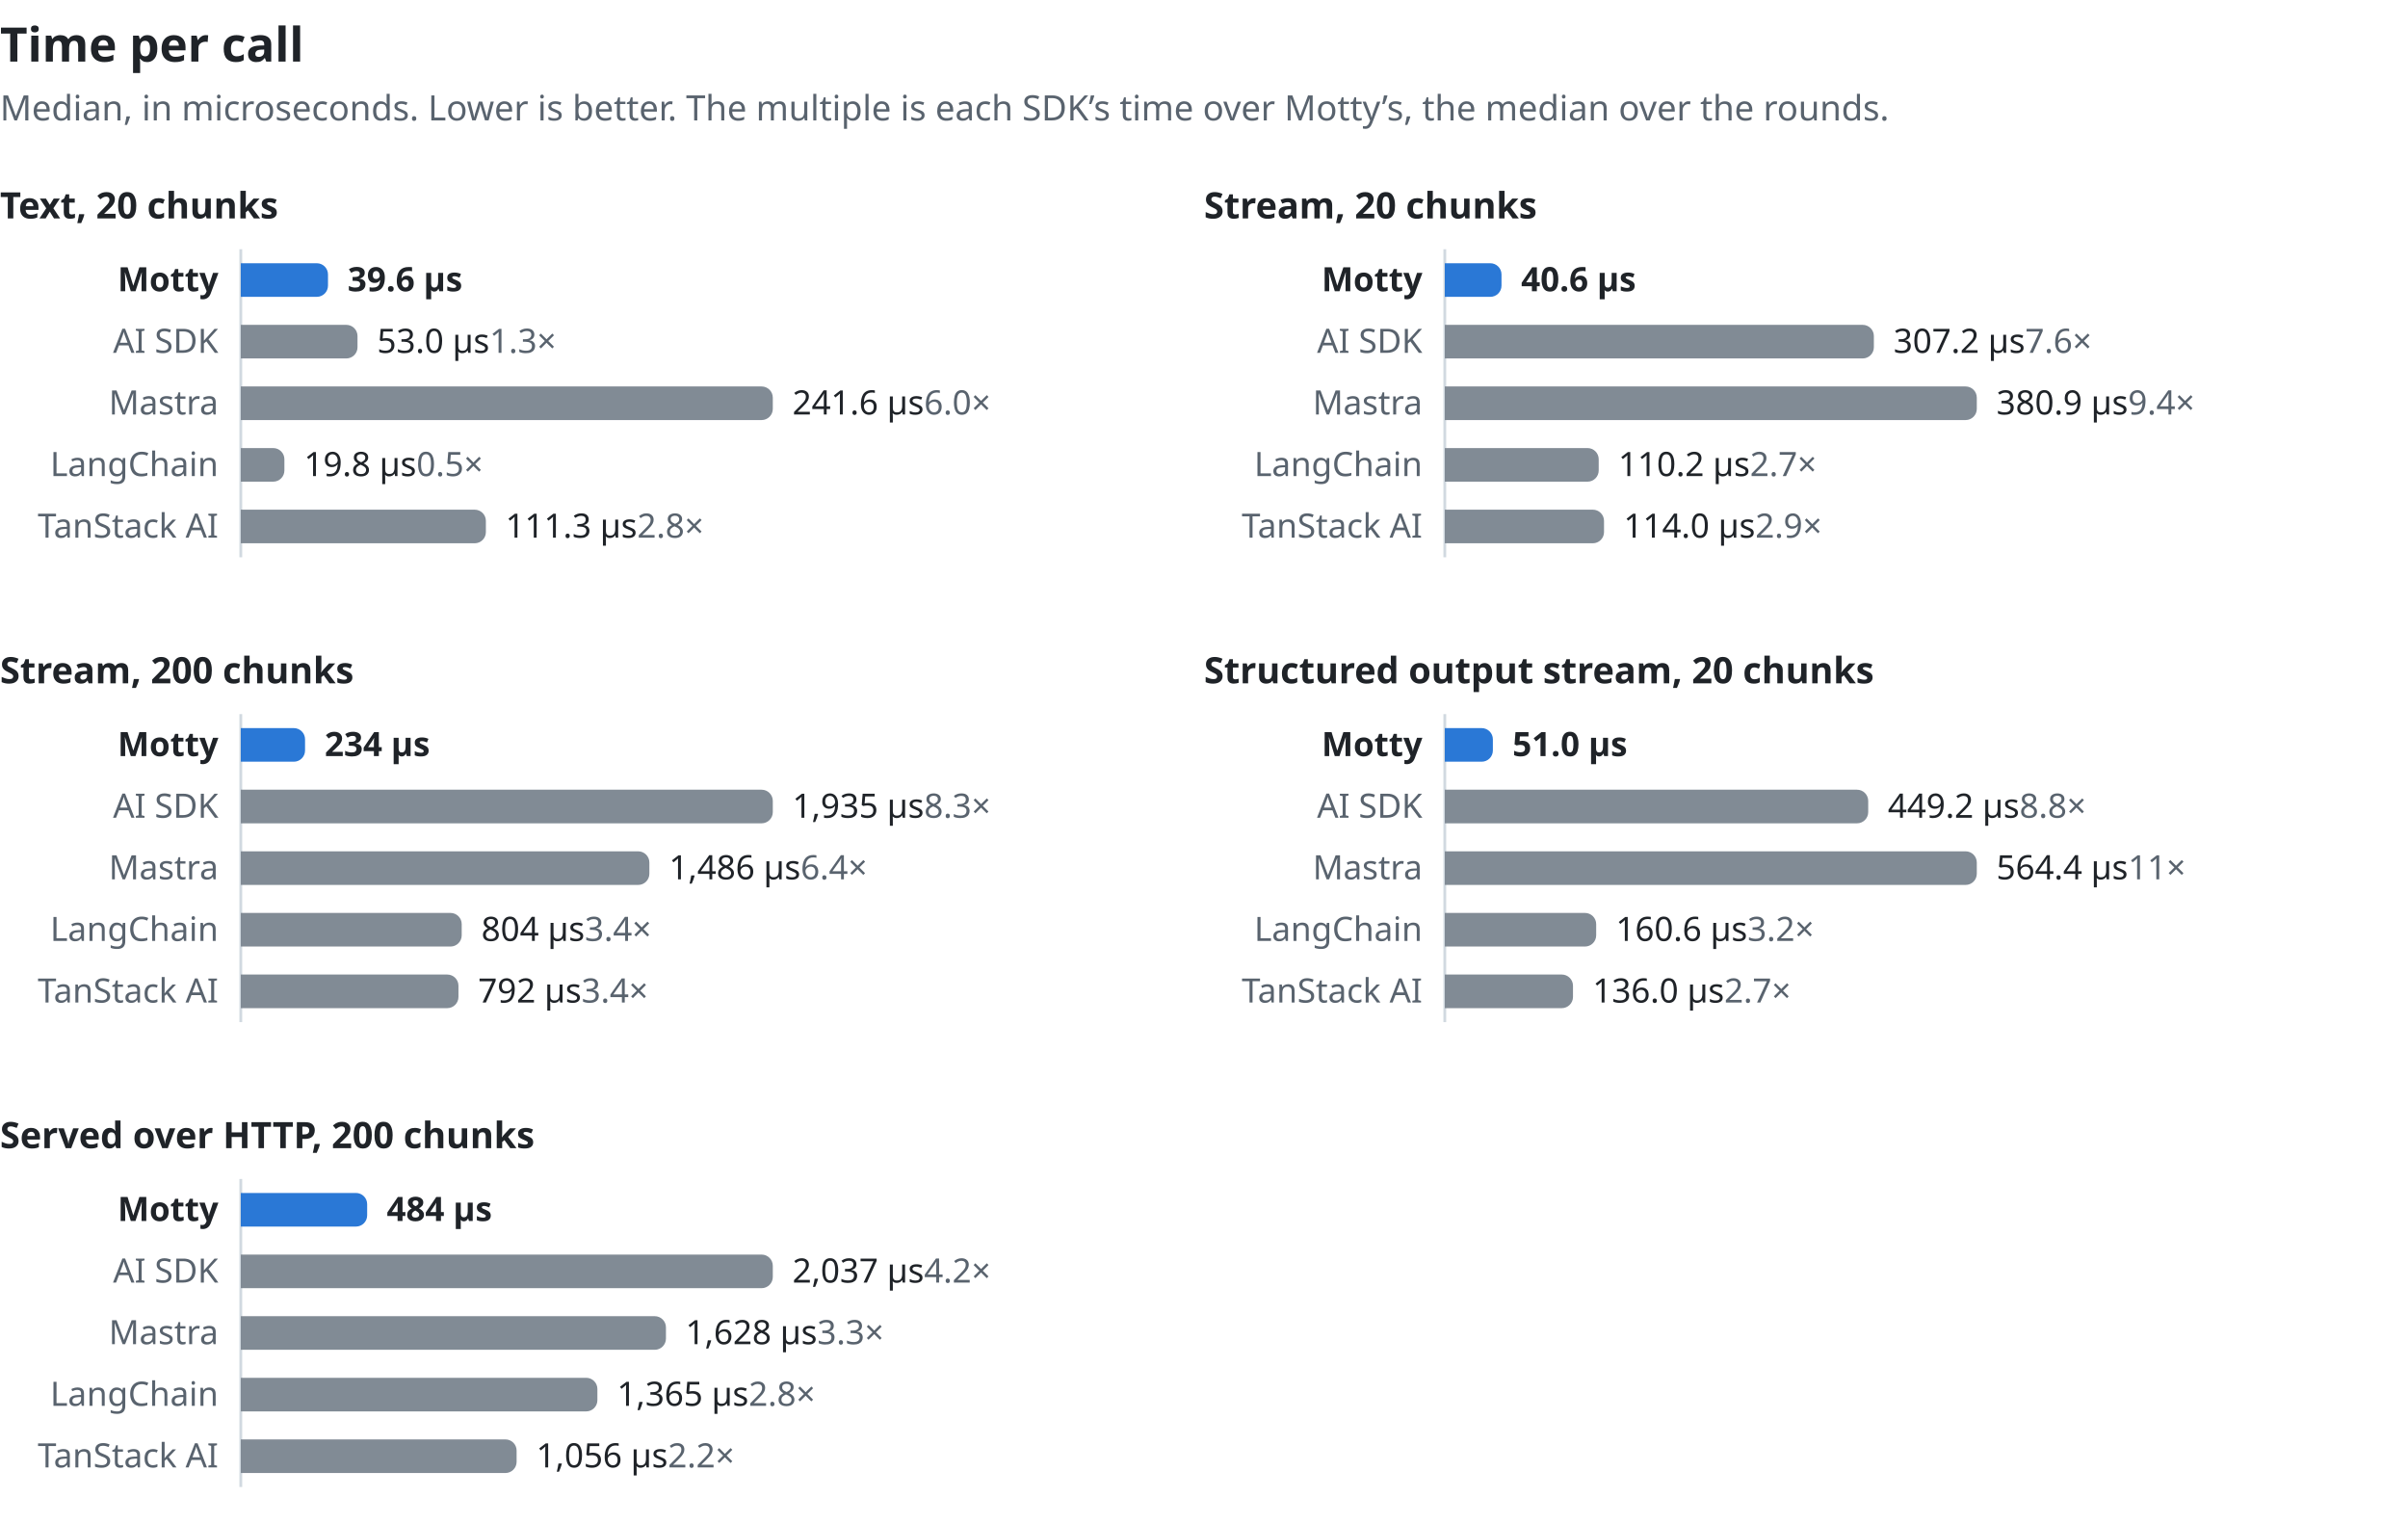
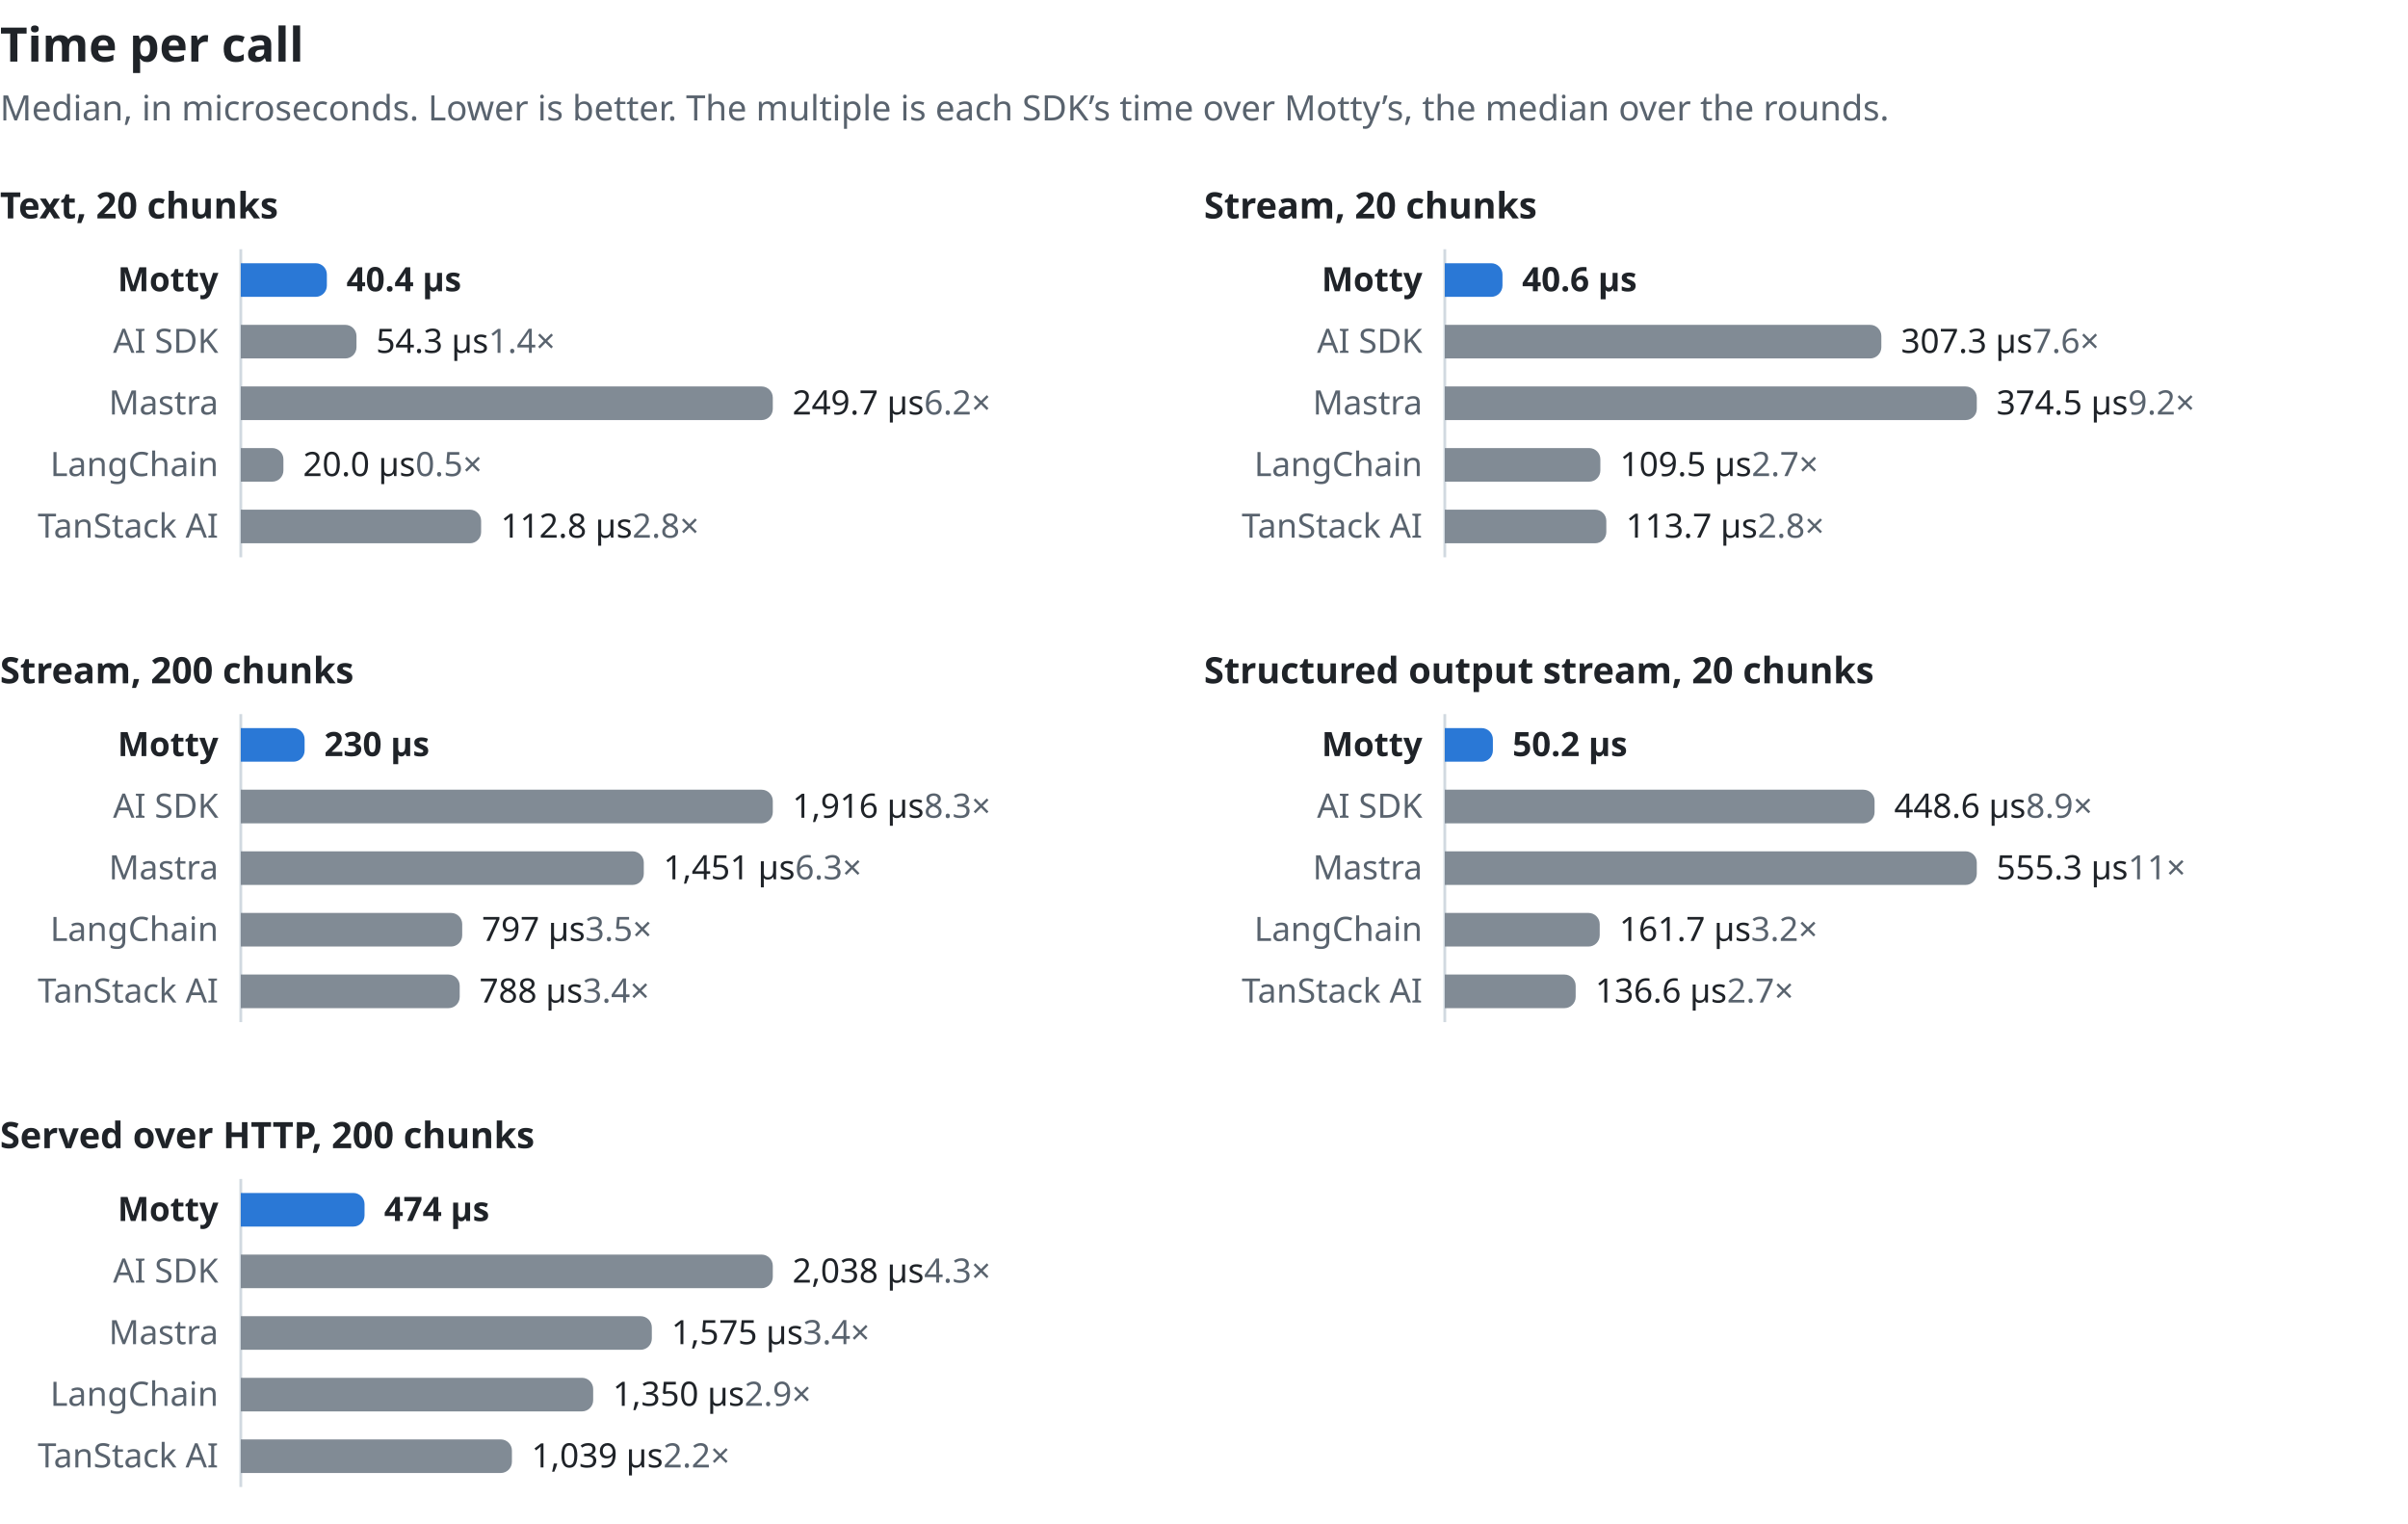
<svg xmlns="http://www.w3.org/2000/svg" viewBox="0 0 860 544" width="860" height="544" font-family="-apple-system,BlinkMacSystemFont,'Segoe UI','Noto Sans',Helvetica,Arial,sans-serif" role="img" aria-label="Time per call. Median, in microseconds. Lower is better. The multiple is each SDK’s time over Motty’s, the median over the rounds.">
  <text x="0" y="22" font-size="17" font-weight="600" fill="#1f2328">Time per call</text>
  <text x="0" y="43" font-size="12.5" fill="#59636e">Median, in microseconds. Lower is better. The multiple is each SDK’s time over Motty’s, the median over the rounds.</text>
  <text x="0" y="78" font-size="13" font-weight="600" fill="#1f2328">Text, 20 chunks</text>
  <line x1="86" x2="86" y1="89" y2="199" stroke="#d1d9e0" stroke-width="1" />
  <text x="78" y="104" font-size="12" text-anchor="end" fill="#1f2328" font-weight="600">Motty</text>
-   <path d="M86 94h27.142a4 4 0 0 1 4 4v4a4 4 0 0 1 -4 4h-27.142z" fill="#2a78d6" />
-   <text x="124.142" y="104" font-size="12" fill="#1f2328" font-weight="600">39.6 µs</text>
+   <path d="M86 94h26.741a4 4 0 0 1 4 4v4a4 4 0 0 1 -4 4h-26.741z" fill="#2a78d6" />
+   <text x="123.741" y="104" font-size="12" fill="#1f2328" font-weight="600">40.4 µs</text>
  <text x="78" y="126" font-size="12" text-anchor="end" fill="#59636e">AI SDK</text>
-   <path d="M86 116h37.68a4 4 0 0 1 4 4v4a4 4 0 0 1 -4 4h-37.68z" fill="#818b95" />
-   <text x="134.68" y="126" font-size="12" fill="#1f2328">53.0 µs<tspan fill="#59636e" font-weight="400">  1.3×</tspan>
+   <path d="M86 116h37.318a4 4 0 0 1 4 4v4a4 4 0 0 1 -4 4h-37.318z" fill="#818b95" />
+   <text x="134.318" y="126" font-size="12" fill="#1f2328">54.3 µs<tspan fill="#59636e" font-weight="400">  1.4×</tspan>
  </text>
  <text x="78" y="148" font-size="12" text-anchor="end" fill="#59636e">Mastra</text>
  <path d="M86 138h186a4 4 0 0 1 4 4v4a4 4 0 0 1 -4 4h-186z" fill="#818b95" />
-   <text x="283" y="148" font-size="12" fill="#1f2328">241.6 µs<tspan fill="#59636e" font-weight="400">  6.0×</tspan>
+   <text x="283" y="148" font-size="12" fill="#1f2328">249.7 µs<tspan fill="#59636e" font-weight="400">  6.2×</tspan>
  </text>
  <text x="78" y="170" font-size="12" text-anchor="end" fill="#59636e">LangChain</text>
-   <path d="M86 160h11.571a4 4 0 0 1 4 4v4a4 4 0 0 1 -4 4h-11.571z" fill="#818b95" />
-   <text x="108.571" y="170" font-size="12" fill="#1f2328">19.8 µs<tspan fill="#59636e" font-weight="400">  0.5×</tspan>
+   <path d="M86 160h11.218a4 4 0 0 1 4 4v4a4 4 0 0 1 -4 4h-11.218z" fill="#818b95" />
+   <text x="108.218" y="170" font-size="12" fill="#1f2328">20.0 µs<tspan fill="#59636e" font-weight="400">  0.5×</tspan>
  </text>
  <text x="78" y="192" font-size="12" text-anchor="end" fill="#59636e">TanStack AI</text>
-   <path d="M86 182h83.529a4 4 0 0 1 4 4v4a4 4 0 0 1 -4 4h-83.529z" fill="#818b95" />
-   <text x="180.529" y="192" font-size="12" fill="#1f2328">111.3 µs<tspan fill="#59636e" font-weight="400">  2.8×</tspan>
+   <path d="M86 182h81.831a4 4 0 0 1 4 4v4a4 4 0 0 1 -4 4h-81.831z" fill="#818b95" />
+   <text x="178.831" y="192" font-size="12" fill="#1f2328">112.8 µs<tspan fill="#59636e" font-weight="400">  2.8×</tspan>
  </text>
  <text x="430" y="78" font-size="13" font-weight="600" fill="#1f2328">Stream, 20 chunks</text>
  <line x1="516" x2="516" y1="89" y2="199" stroke="#d1d9e0" stroke-width="1" />
  <text x="508" y="104" font-size="12" text-anchor="end" fill="#1f2328" font-weight="600">Motty</text>
-   <path d="M516 94h16.252a4 4 0 0 1 4 4v4a4 4 0 0 1 -4 4h-16.252z" fill="#2a78d6" />
-   <text x="543.252" y="104" font-size="12" fill="#1f2328" font-weight="600">40.6 µs</text>
+   <path d="M516 94h16.598a4 4 0 0 1 4 4v4a4 4 0 0 1 -4 4h-16.598z" fill="#2a78d6" />
+   <text x="543.598" y="104" font-size="12" fill="#1f2328" font-weight="600">40.6 µs</text>
  <text x="508" y="126" font-size="12" text-anchor="end" fill="#59636e">AI SDK</text>
-   <path d="M516 116h149.237a4 4 0 0 1 4 4v4a4 4 0 0 1 -4 4h-149.237z" fill="#818b95" />
-   <text x="676.237" y="126" font-size="12" fill="#1f2328">307.2 µs<tspan fill="#59636e" font-weight="400">  7.6×</tspan>
+   <path d="M516 116h151.907a4 4 0 0 1 4 4v4a4 4 0 0 1 -4 4h-151.907z" fill="#818b95" />
+   <text x="678.907" y="126" font-size="12" fill="#1f2328">307.3 µs<tspan fill="#59636e" font-weight="400">  7.6×</tspan>
  </text>
  <text x="508" y="148" font-size="12" text-anchor="end" fill="#59636e">Mastra</text>
  <path d="M516 138h186a4 4 0 0 1 4 4v4a4 4 0 0 1 -4 4h-186z" fill="#818b95" />
-   <text x="713" y="148" font-size="12" fill="#1f2328">380.9 µs<tspan fill="#59636e" font-weight="400">  9.4×</tspan>
+   <text x="713" y="148" font-size="12" fill="#1f2328">374.5 µs<tspan fill="#59636e" font-weight="400">  9.2×</tspan>
  </text>
  <text x="508" y="170" font-size="12" text-anchor="end" fill="#59636e">LangChain</text>
-   <path d="M516 160h50.97a4 4 0 0 1 4 4v4a4 4 0 0 1 -4 4h-50.97z" fill="#818b95" />
-   <text x="577.97" y="170" font-size="12" fill="#1f2328">110.2 µs<tspan fill="#59636e" font-weight="400">  2.7×</tspan>
+   <path d="M516 160h51.554a4 4 0 0 1 4 4v4a4 4 0 0 1 -4 4h-51.554z" fill="#818b95" />
+   <text x="578.554" y="170" font-size="12" fill="#1f2328">109.5 µs<tspan fill="#59636e" font-weight="400">  2.7×</tspan>
  </text>
  <text x="508" y="192" font-size="12" text-anchor="end" fill="#59636e">TanStack AI</text>
-   <path d="M516 182h52.865a4 4 0 0 1 4 4v4a4 4 0 0 1 -4 4h-52.865z" fill="#818b95" />
-   <text x="579.865" y="192" font-size="12" fill="#1f2328">114.0 µs<tspan fill="#59636e" font-weight="400">  2.9×</tspan>
+   <path d="M516 182h53.685a4 4 0 0 1 4 4v4a4 4 0 0 1 -4 4h-53.685z" fill="#818b95" />
+   <text x="580.685" y="192" font-size="12" fill="#1f2328">113.7 µs<tspan fill="#59636e" font-weight="400">  2.8×</tspan>
  </text>
  <text x="0" y="244" font-size="13" font-weight="600" fill="#1f2328">Stream, 200 chunks</text>
  <line x1="86" x2="86" y1="255" y2="365" stroke="#d1d9e0" stroke-width="1" />
  <text x="78" y="270" font-size="12" text-anchor="end" fill="#1f2328" font-weight="600">Motty</text>
-   <path d="M86 260h18.944a4 4 0 0 1 4 4v4a4 4 0 0 1 -4 4h-18.944z" fill="#2a78d6" />
-   <text x="115.944" y="270" font-size="12" fill="#1f2328" font-weight="600">234 µs</text>
+   <path d="M86 260h18.788a4 4 0 0 1 4 4v4a4 4 0 0 1 -4 4h-18.788z" fill="#2a78d6" />
+   <text x="115.788" y="270" font-size="12" fill="#1f2328" font-weight="600">230 µs</text>
  <text x="78" y="292" font-size="12" text-anchor="end" fill="#59636e">AI SDK</text>
  <path d="M86 282h186a4 4 0 0 1 4 4v4a4 4 0 0 1 -4 4h-186z" fill="#818b95" />
-   <text x="283" y="292" font-size="12" fill="#1f2328">1,935 µs<tspan fill="#59636e" font-weight="400">  8.3×</tspan>
+   <text x="283" y="292" font-size="12" fill="#1f2328">1,916 µs<tspan fill="#59636e" font-weight="400">  8.3×</tspan>
  </text>
  <text x="78" y="314" font-size="12" text-anchor="end" fill="#59636e">Mastra</text>
-   <path d="M86 304h141.919a4 4 0 0 1 4 4v4a4 4 0 0 1 -4 4h-141.919z" fill="#818b95" />
-   <text x="238.919" y="314" font-size="12" fill="#1f2328">1,486 µs<tspan fill="#59636e" font-weight="400">  6.4×</tspan>
+   <path d="M86 304h139.928a4 4 0 0 1 4 4v4a4 4 0 0 1 -4 4h-139.928z" fill="#818b95" />
+   <text x="236.928" y="314" font-size="12" fill="#1f2328">1,451 µs<tspan fill="#59636e" font-weight="400">  6.3×</tspan>
  </text>
  <text x="78" y="336" font-size="12" text-anchor="end" fill="#59636e">LangChain</text>
-   <path d="M86 326h74.894a4 4 0 0 1 4 4v4a4 4 0 0 1 -4 4h-74.894z" fill="#818b95" />
-   <text x="171.894" y="336" font-size="12" fill="#1f2328">804 µs<tspan fill="#59636e" font-weight="400">  3.4×</tspan>
+   <path d="M86 326h75.074a4 4 0 0 1 4 4v4a4 4 0 0 1 -4 4h-75.074z" fill="#818b95" />
+   <text x="172.074" y="336" font-size="12" fill="#1f2328">797 µs<tspan fill="#59636e" font-weight="400">  3.5×</tspan>
  </text>
  <text x="78" y="358" font-size="12" text-anchor="end" fill="#59636e">TanStack AI</text>
-   <path d="M86 348h73.736a4 4 0 0 1 4 4v4a4 4 0 0 1 -4 4h-73.736z" fill="#818b95" />
-   <text x="170.736" y="358" font-size="12" fill="#1f2328">792 µs<tspan fill="#59636e" font-weight="400">  3.4×</tspan>
+   <path d="M86 348h74.182a4 4 0 0 1 4 4v4a4 4 0 0 1 -4 4h-74.182z" fill="#818b95" />
+   <text x="171.182" y="358" font-size="12" fill="#1f2328">788 µs<tspan fill="#59636e" font-weight="400">  3.4×</tspan>
  </text>
  <text x="430" y="244" font-size="13" font-weight="600" fill="#1f2328">Structured output stream, 20 chunks</text>
  <line x1="516" x2="516" y1="255" y2="365" stroke="#d1d9e0" stroke-width="1" />
  <text x="508" y="270" font-size="12" text-anchor="end" fill="#1f2328" font-weight="600">Motty</text>
-   <path d="M516 260h13.169a4 4 0 0 1 4 4v4a4 4 0 0 1 -4 4h-13.169z" fill="#2a78d6" />
-   <text x="540.169" y="270" font-size="12" fill="#1f2328" font-weight="600">51.0 µs</text>
+   <path d="M516 260h13.176a4 4 0 0 1 4 4v4a4 4 0 0 1 -4 4h-13.176z" fill="#2a78d6" />
+   <text x="540.176" y="270" font-size="12" fill="#1f2328" font-weight="600">50.2 µs</text>
  <text x="508" y="292" font-size="12" text-anchor="end" fill="#59636e">AI SDK</text>
-   <path d="M516 282h147.219a4 4 0 0 1 4 4v4a4 4 0 0 1 -4 4h-147.219z" fill="#818b95" />
-   <text x="674.219" y="292" font-size="12" fill="#1f2328">449.2 µs<tspan fill="#59636e" font-weight="400">  8.8×</tspan>
+   <path d="M516 282h149.492a4 4 0 0 1 4 4v4a4 4 0 0 1 -4 4h-149.492z" fill="#818b95" />
+   <text x="676.492" y="292" font-size="12" fill="#1f2328">448.6 µs<tspan fill="#59636e" font-weight="400">  8.9×</tspan>
  </text>
  <text x="508" y="314" font-size="12" text-anchor="end" fill="#59636e">Mastra</text>
  <path d="M516 304h186a4 4 0 0 1 4 4v4a4 4 0 0 1 -4 4h-186z" fill="#818b95" />
-   <text x="713" y="314" font-size="12" fill="#1f2328">564.4 µs<tspan fill="#59636e" font-weight="400">  11×</tspan>
+   <text x="713" y="314" font-size="12" fill="#1f2328">555.3 µs<tspan fill="#59636e" font-weight="400">  11×</tspan>
  </text>
  <text x="508" y="336" font-size="12" text-anchor="end" fill="#59636e">LangChain</text>
-   <path d="M516 326h50.064a4 4 0 0 1 4 4v4a4 4 0 0 1 -4 4h-50.064z" fill="#818b95" />
-   <text x="577.064" y="336" font-size="12" fill="#1f2328">160.6 µs<tspan fill="#59636e" font-weight="400">  3.2×</tspan>
+   <path d="M516 326h51.327a4 4 0 0 1 4 4v4a4 4 0 0 1 -4 4h-51.327z" fill="#818b95" />
+   <text x="578.327" y="336" font-size="12" fill="#1f2328">161.7 µs<tspan fill="#59636e" font-weight="400">  3.2×</tspan>
  </text>
  <text x="508" y="358" font-size="12" text-anchor="end" fill="#59636e">TanStack AI</text>
-   <path d="M516 348h41.783a4 4 0 0 1 4 4v4a4 4 0 0 1 -4 4h-41.783z" fill="#818b95" />
-   <text x="568.783" y="358" font-size="12" fill="#1f2328">136.0 µs<tspan fill="#59636e" font-weight="400">  2.7×</tspan>
+   <path d="M516 348h42.739a4 4 0 0 1 4 4v4a4 4 0 0 1 -4 4h-42.739z" fill="#818b95" />
+   <text x="569.739" y="358" font-size="12" fill="#1f2328">136.6 µs<tspan fill="#59636e" font-weight="400">  2.7×</tspan>
  </text>
  <text x="0" y="410" font-size="13" font-weight="600" fill="#1f2328">Served over HTTP, 200 chunks</text>
  <line x1="86" x2="86" y1="421" y2="531" stroke="#d1d9e0" stroke-width="1" />
  <text x="78" y="436" font-size="12" text-anchor="end" fill="#1f2328" font-weight="600">Motty</text>
-   <path d="M86 426h41.128a4 4 0 0 1 4 4v4a4 4 0 0 1 -4 4h-41.128z" fill="#2a78d6" />
-   <text x="138.128" y="436" font-size="12" fill="#1f2328" font-weight="600">484 µs</text>
+   <path d="M86 426h40.193a4 4 0 0 1 4 4v4a4 4 0 0 1 -4 4h-40.193z" fill="#2a78d6" />
+   <text x="137.193" y="436" font-size="12" fill="#1f2328" font-weight="600">474 µs</text>
  <text x="78" y="458" font-size="12" text-anchor="end" fill="#59636e">AI SDK</text>
  <path d="M86 448h186a4 4 0 0 1 4 4v4a4 4 0 0 1 -4 4h-186z" fill="#818b95" />
-   <text x="283" y="458" font-size="12" fill="#1f2328">2,037 µs<tspan fill="#59636e" font-weight="400">  4.2×</tspan>
+   <text x="283" y="458" font-size="12" fill="#1f2328">2,038 µs<tspan fill="#59636e" font-weight="400">  4.3×</tspan>
  </text>
  <text x="78" y="480" font-size="12" text-anchor="end" fill="#59636e">Mastra</text>
-   <path d="M86 470h147.84a4 4 0 0 1 4 4v4a4 4 0 0 1 -4 4h-147.84z" fill="#818b95" />
-   <text x="244.84" y="480" font-size="12" fill="#1f2328">1,628 µs<tspan fill="#59636e" font-weight="400">  3.3×</tspan>
+   <path d="M86 470h142.795a4 4 0 0 1 4 4v4a4 4 0 0 1 -4 4h-142.795z" fill="#818b95" />
+   <text x="239.795" y="480" font-size="12" fill="#1f2328">1,575 µs<tspan fill="#59636e" font-weight="400">  3.4×</tspan>
  </text>
  <text x="78" y="502" font-size="12" text-anchor="end" fill="#59636e">LangChain</text>
-   <path d="M86 492h123.354a4 4 0 0 1 4 4v4a4 4 0 0 1 -4 4h-123.354z" fill="#818b95" />
-   <text x="220.354" y="502" font-size="12" fill="#1f2328">1,365 µs<tspan fill="#59636e" font-weight="400">  2.8×</tspan>
+   <path d="M86 492h121.849a4 4 0 0 1 4 4v4a4 4 0 0 1 -4 4h-121.849z" fill="#818b95" />
+   <text x="218.849" y="502" font-size="12" fill="#1f2328">1,350 µs<tspan fill="#59636e" font-weight="400">  2.9×</tspan>
  </text>
  <text x="78" y="524" font-size="12" text-anchor="end" fill="#59636e">TanStack AI</text>
-   <path d="M86 514h94.503a4 4 0 0 1 4 4v4a4 4 0 0 1 -4 4h-94.503z" fill="#818b95" />
-   <text x="191.503" y="524" font-size="12" fill="#1f2328">1,056 µs<tspan fill="#59636e" font-weight="400">  2.2×</tspan>
+   <path d="M86 514h92.832a4 4 0 0 1 4 4v4a4 4 0 0 1 -4 4h-92.832z" fill="#818b95" />
+   <text x="189.832" y="524" font-size="12" fill="#1f2328">1,039 µs<tspan fill="#59636e" font-weight="400">  2.2×</tspan>
  </text>
</svg>
